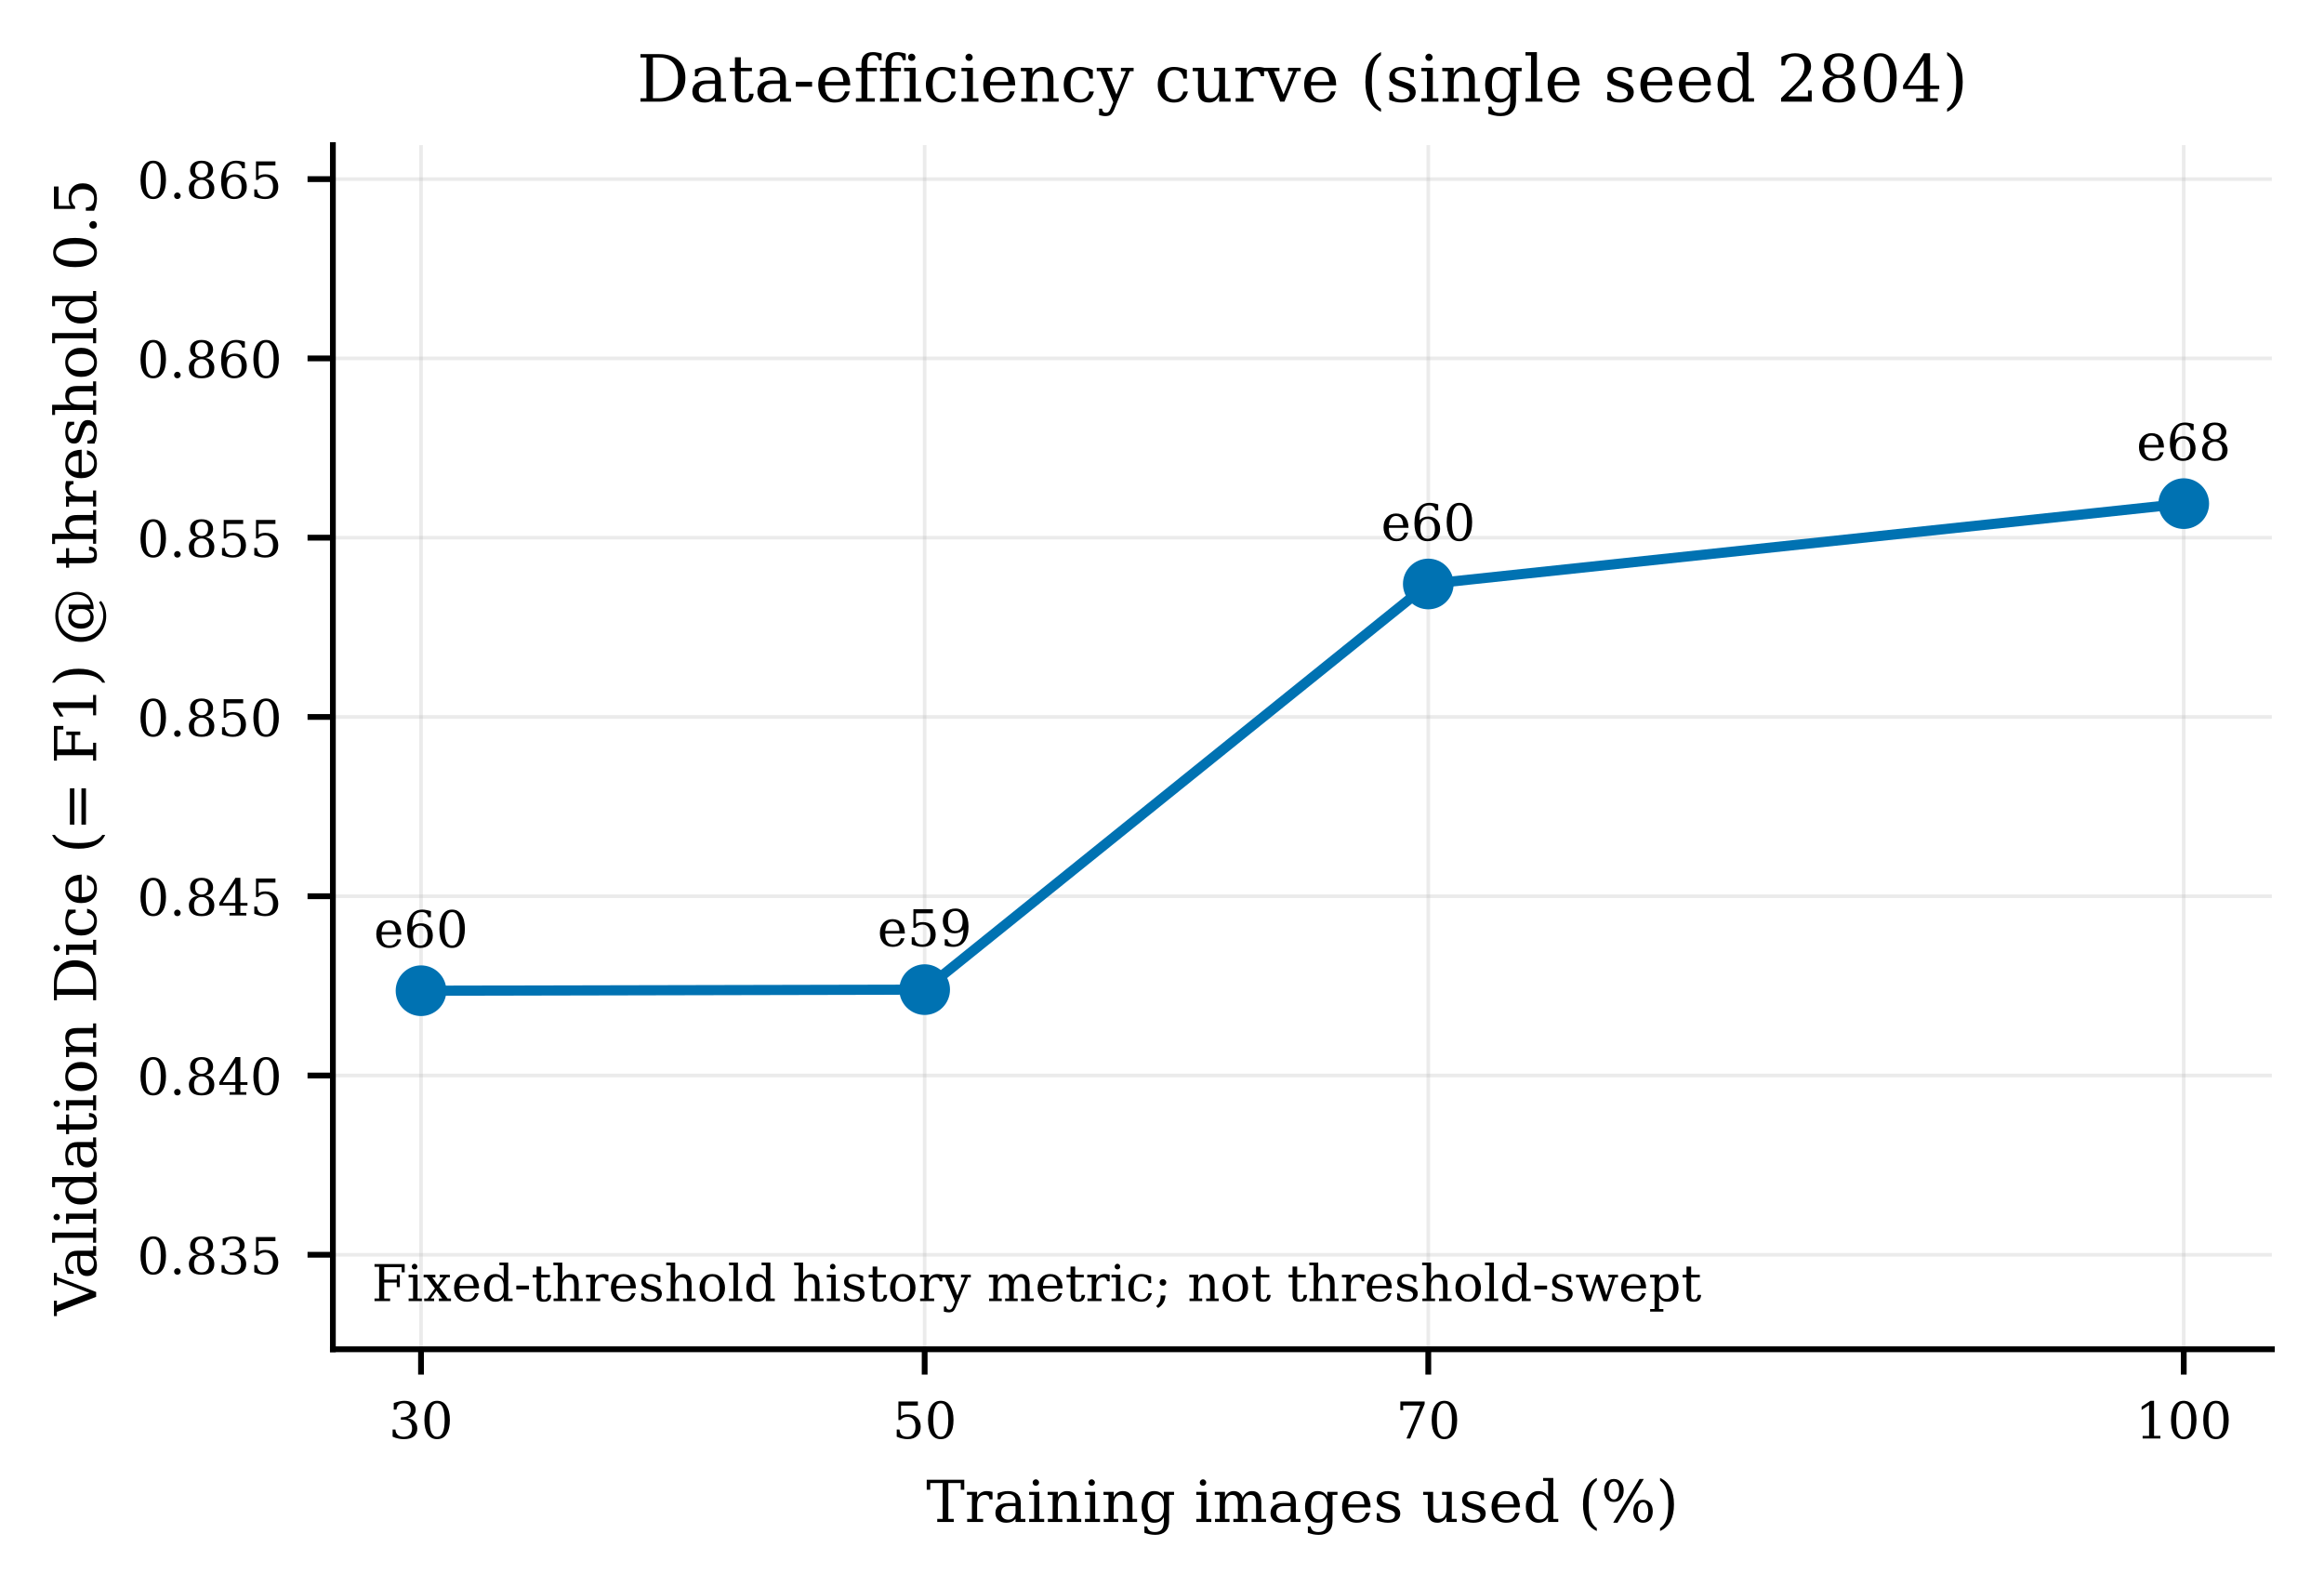
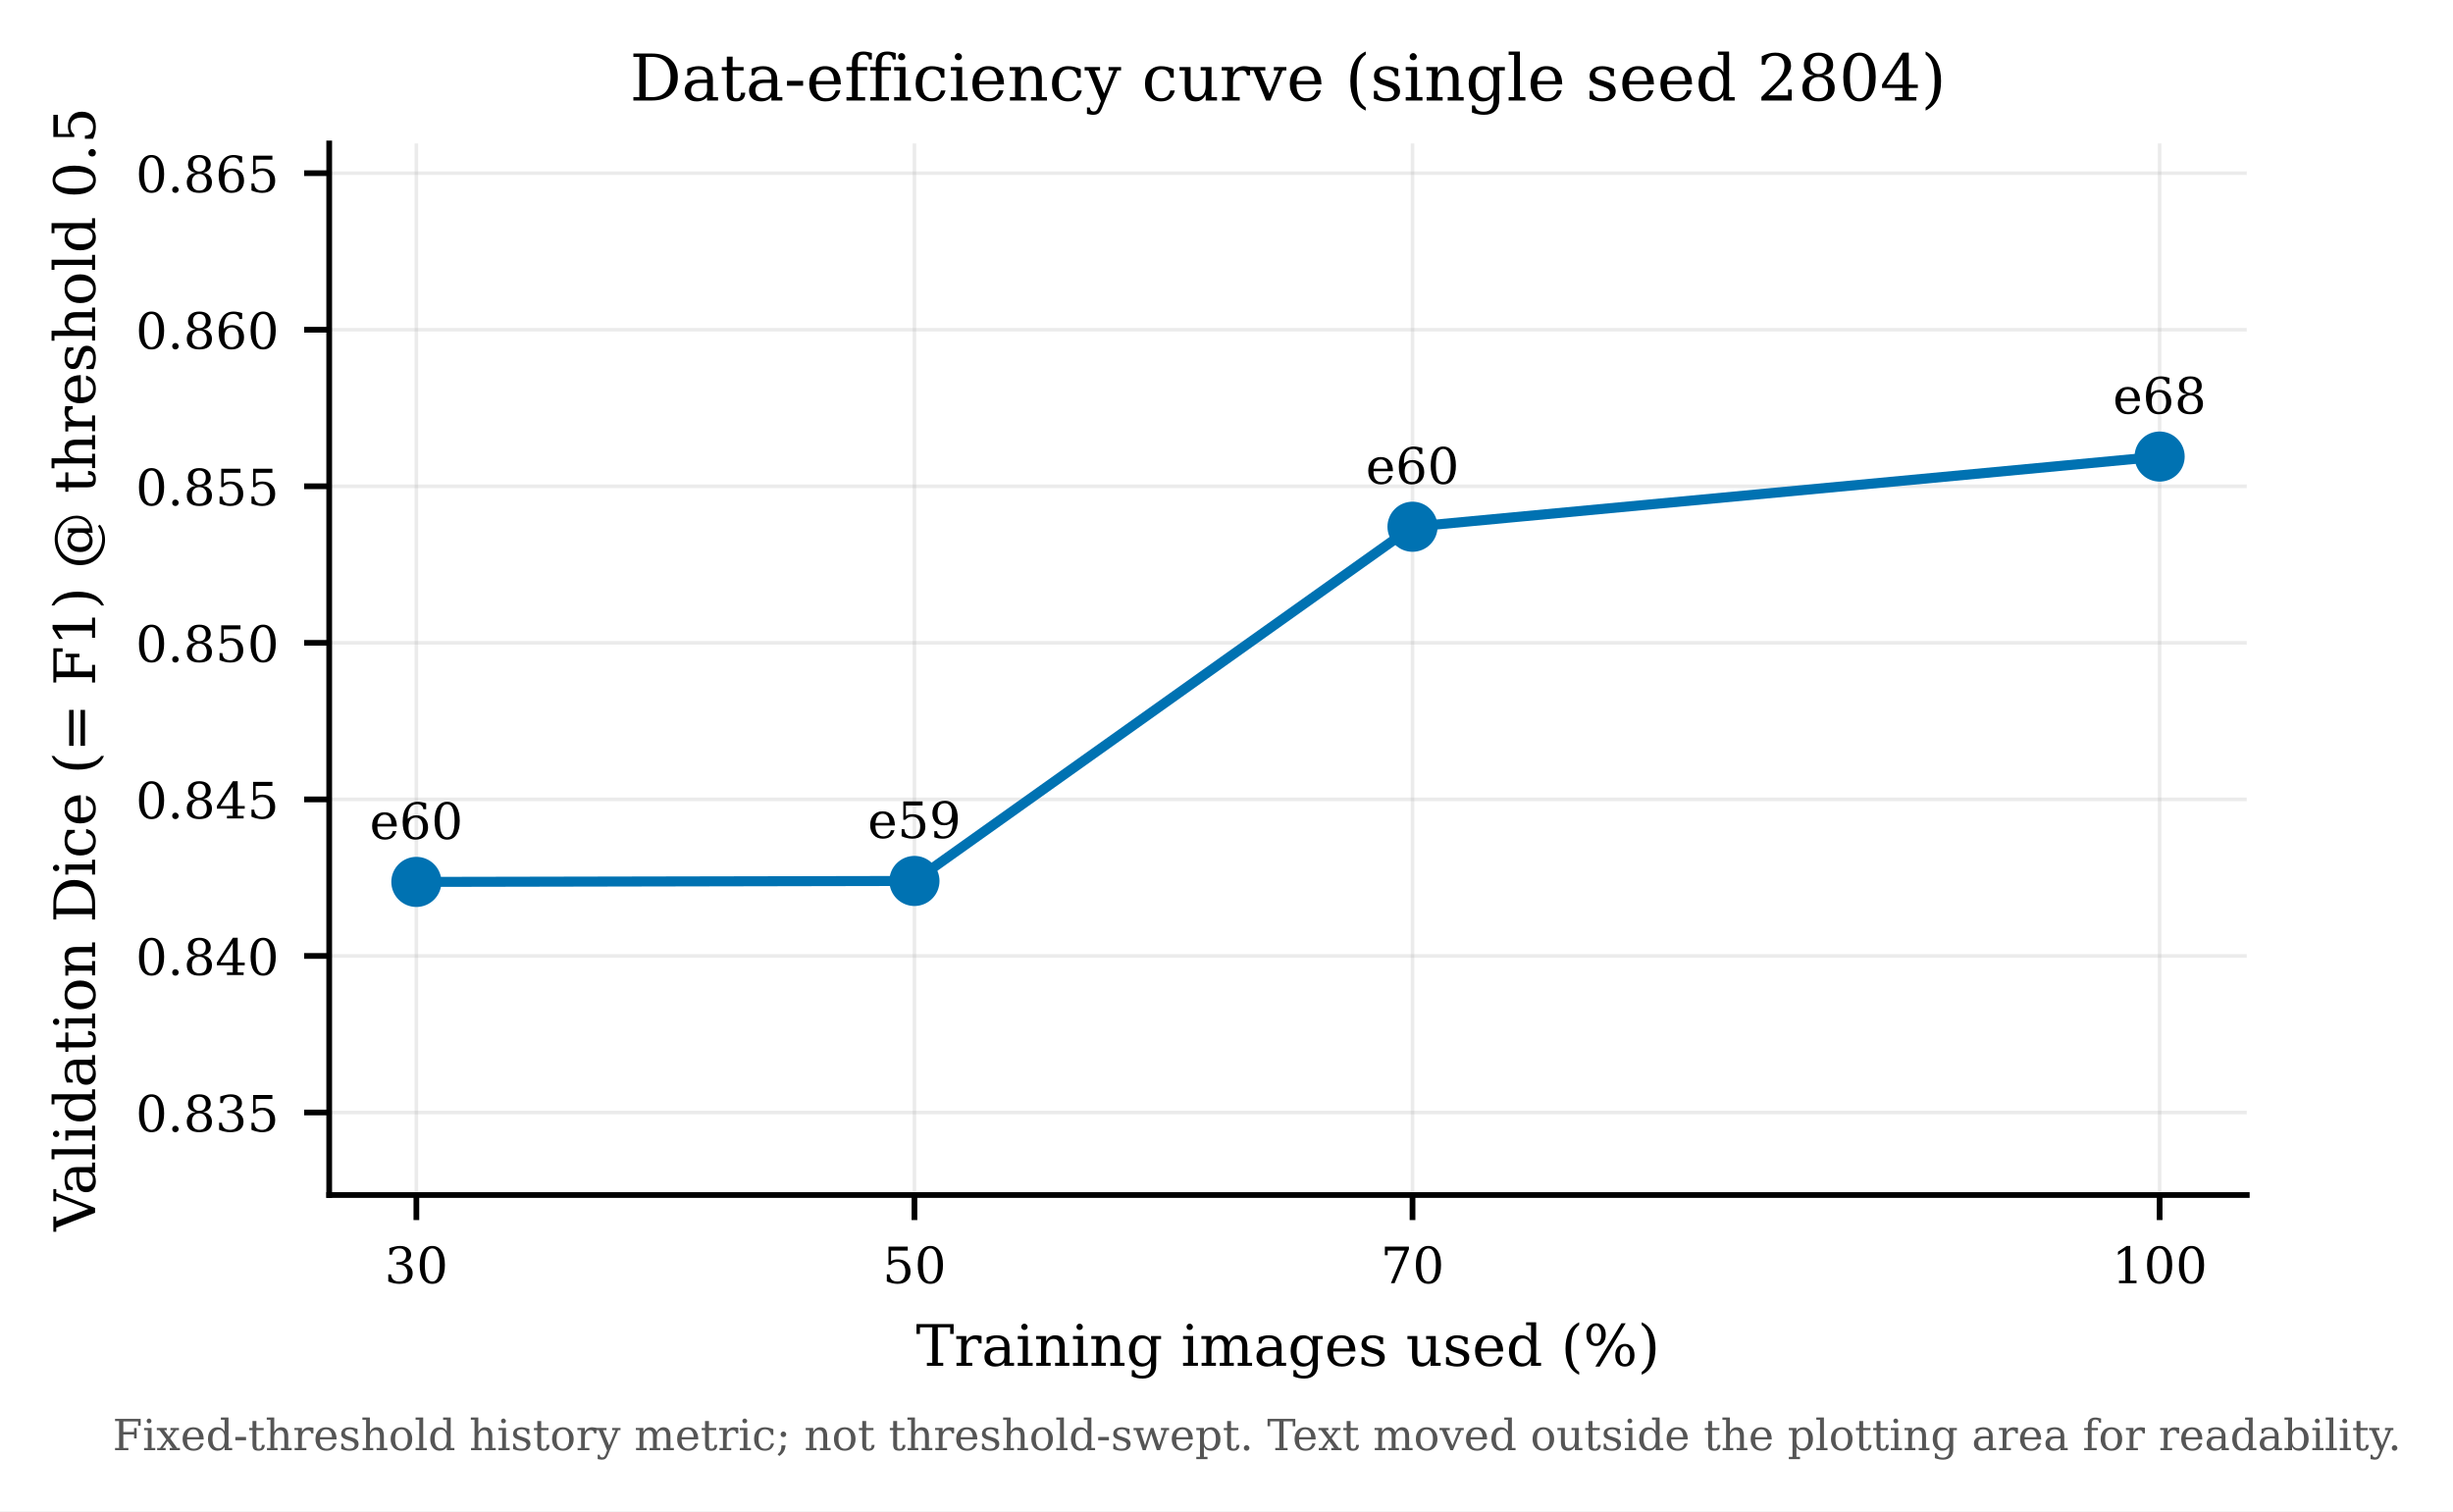
- <svg xmlns="http://www.w3.org/2000/svg" xmlns:xlink="http://www.w3.org/1999/xlink" width="321.022pt" height="219.19pt" viewBox="0 0 321.022 219.19" version="1.1">
+ <svg xmlns="http://www.w3.org/2000/svg" xmlns:xlink="http://www.w3.org/1999/xlink" width="342.625pt" height="211.092pt" viewBox="0 0 342.625 211.092" version="1.1">
  <defs>
    <style type="text/css">*{stroke-linejoin: round; stroke-linecap: butt}</style>
  </defs>
  <g id="figure_1">
    <g id="patch_1">
-       <path d="M 0 219.19 L 321.022 219.19 L 321.022 0 L 0 0 z " style="fill: #ffffff" />
+       <path d="M 0 211.092 L 342.625 211.092 L 342.625 0 L 0 0 z " style="fill: #ffffff" />
    </g>
    <g id="axes_1">
      <g id="patch_2">
-         <path d="M 45.982 186.359 L 313.822 186.359 L 313.822 20.039 L 45.982 20.039 z " style="fill: #ffffff" />
+         <path d="M 45.982 166.919 L 313.822 166.919 L 313.822 20.039 L 45.982 20.039 z " style="fill: #ffffff" />
      </g>
      <g id="matplotlib.axis_1">
        <g id="xtick_1">
          <g id="line2d_1">
-             <path d="M 58.157 186.359 L 58.157 20.039 " clip-path="url(#p5e8ecc831f)" style="fill: none; stroke: #b0b0b0; stroke-opacity: 0.25; stroke-width: 0.5; stroke-linecap: square" />
+             <path d="M 58.157 166.919 L 58.157 20.039 " clip-path="url(#pb26b010b28)" style="fill: none; stroke: #b0b0b0; stroke-opacity: 0.25; stroke-width: 0.5; stroke-linecap: square" />
          </g>
          <g id="line2d_2">
            <defs>
-               <path id="m901eeea3e6" d="M 0 0 L 0 3.5 " style="stroke: #000000; stroke-width: 0.8" />
+               <path id="m9cf7d49b88" d="M 0 0 L 0 3.5 " style="stroke: #000000; stroke-width: 0.8" />
            </defs>
            <g>
-               <use xlink:href="#m901eeea3e6" x="58.157" y="186.359" style="stroke: #000000; stroke-width: 0.8" />
+               <use xlink:href="#m9cf7d49b88" x="58.157" y="166.919" style="stroke: #000000; stroke-width: 0.8" />
            </g>
          </g>
          <g id="text_1">
-             <text style="font-size: 7px; font-family: 'DejaVu Serif', serif; text-anchor: middle" x="58.157" y="198.678" transform="rotate(-0 58.15673 198.6775)">30</text>
+             <text style="font-size: 7px; font-family: 'DejaVu Serif', serif; text-anchor: middle" x="58.157" y="179.238" transform="rotate(-0 58.15673 179.2375)">30</text>
          </g>
        </g>
        <g id="xtick_2">
          <g id="line2d_3">
-             <path d="M 127.726 186.359 L 127.726 20.039 " clip-path="url(#p5e8ecc831f)" style="fill: none; stroke: #b0b0b0; stroke-opacity: 0.25; stroke-width: 0.5; stroke-linecap: square" />
+             <path d="M 127.726 166.919 L 127.726 20.039 " clip-path="url(#pb26b010b28)" style="fill: none; stroke: #b0b0b0; stroke-opacity: 0.25; stroke-width: 0.5; stroke-linecap: square" />
          </g>
          <g id="line2d_4">
            <g>
-               <use xlink:href="#m901eeea3e6" x="127.726" y="186.359" style="stroke: #000000; stroke-width: 0.8" />
+               <use xlink:href="#m9cf7d49b88" x="127.726" y="166.919" style="stroke: #000000; stroke-width: 0.8" />
            </g>
          </g>
          <g id="text_2">
-             <text style="font-size: 7px; font-family: 'DejaVu Serif', serif; text-anchor: middle" x="127.726" y="198.678" transform="rotate(-0 127.7256 198.6775)">50</text>
+             <text style="font-size: 7px; font-family: 'DejaVu Serif', serif; text-anchor: middle" x="127.726" y="179.238" transform="rotate(-0 127.7256 179.2375)">50</text>
          </g>
        </g>
        <g id="xtick_3">
          <g id="line2d_5">
-             <path d="M 197.294 186.359 L 197.294 20.039 " clip-path="url(#p5e8ecc831f)" style="fill: none; stroke: #b0b0b0; stroke-opacity: 0.25; stroke-width: 0.5; stroke-linecap: square" />
+             <path d="M 197.294 166.919 L 197.294 20.039 " clip-path="url(#pb26b010b28)" style="fill: none; stroke: #b0b0b0; stroke-opacity: 0.25; stroke-width: 0.5; stroke-linecap: square" />
          </g>
          <g id="line2d_6">
            <g>
-               <use xlink:href="#m901eeea3e6" x="197.294" y="186.359" style="stroke: #000000; stroke-width: 0.8" />
+               <use xlink:href="#m9cf7d49b88" x="197.294" y="166.919" style="stroke: #000000; stroke-width: 0.8" />
            </g>
          </g>
          <g id="text_3">
-             <text style="font-size: 7px; font-family: 'DejaVu Serif', serif; text-anchor: middle" x="197.294" y="198.678" transform="rotate(-0 197.2944 198.6775)">70</text>
+             <text style="font-size: 7px; font-family: 'DejaVu Serif', serif; text-anchor: middle" x="197.294" y="179.238" transform="rotate(-0 197.2944 179.2375)">70</text>
          </g>
        </g>
        <g id="xtick_4">
          <g id="line2d_7">
-             <path d="M 301.648 186.359 L 301.648 20.039 " clip-path="url(#p5e8ecc831f)" style="fill: none; stroke: #b0b0b0; stroke-opacity: 0.25; stroke-width: 0.5; stroke-linecap: square" />
+             <path d="M 301.648 166.919 L 301.648 20.039 " clip-path="url(#pb26b010b28)" style="fill: none; stroke: #b0b0b0; stroke-opacity: 0.25; stroke-width: 0.5; stroke-linecap: square" />
          </g>
          <g id="line2d_8">
            <g>
-               <use xlink:href="#m901eeea3e6" x="301.648" y="186.359" style="stroke: #000000; stroke-width: 0.8" />
+               <use xlink:href="#m9cf7d49b88" x="301.648" y="166.919" style="stroke: #000000; stroke-width: 0.8" />
            </g>
          </g>
          <g id="text_4">
-             <text style="font-size: 7px; font-family: 'DejaVu Serif', serif; text-anchor: middle" x="301.648" y="198.678" transform="rotate(-0 301.6476 198.6775)">100</text>
+             <text style="font-size: 7px; font-family: 'DejaVu Serif', serif; text-anchor: middle" x="301.648" y="179.238" transform="rotate(-0 301.6476 179.2375)">100</text>
          </g>
        </g>
        <g id="text_5">
-           <text style="font-size: 8px; font-family: 'DejaVu Serif', serif; text-anchor: middle" x="179.902" y="210.212" transform="rotate(-0 179.9022 210.212)">Training images used (%)</text>
+           <text style="font-size: 8px; font-family: 'DejaVu Serif', serif; text-anchor: middle" x="179.902" y="190.772" transform="rotate(-0 179.9022 190.772)">Training images used (%)</text>
        </g>
      </g>
      <g id="matplotlib.axis_2">
        <g id="ytick_1">
          <g id="line2d_9">
-             <path d="M 45.982 173.307 L 313.822 173.307 " clip-path="url(#p5e8ecc831f)" style="fill: none; stroke: #b0b0b0; stroke-opacity: 0.25; stroke-width: 0.5; stroke-linecap: square" />
+             <path d="M 45.982 155.392 L 313.822 155.392 " clip-path="url(#pb26b010b28)" style="fill: none; stroke: #b0b0b0; stroke-opacity: 0.25; stroke-width: 0.5; stroke-linecap: square" />
          </g>
          <g id="line2d_10">
            <defs>
-               <path id="m49b5e7d2ac" d="M 0 0 L -3.5 0 " style="stroke: #000000; stroke-width: 0.8" />
+               <path id="mab93c6f714" d="M 0 0 L -3.5 0 " style="stroke: #000000; stroke-width: 0.8" />
            </defs>
            <g>
-               <use xlink:href="#m49b5e7d2ac" x="45.982" y="173.307" style="stroke: #000000; stroke-width: 0.8" />
+               <use xlink:href="#mab93c6f714" x="45.982" y="155.392" style="stroke: #000000; stroke-width: 0.8" />
            </g>
          </g>
          <g id="text_6">
-             <text style="font-size: 7px; font-family: 'DejaVu Serif', serif; text-anchor: end" x="38.982" y="175.966" transform="rotate(-0 38.98219 175.9664)">0.835</text>
+             <text style="font-size: 7px; font-family: 'DejaVu Serif', serif; text-anchor: end" x="38.982" y="158.052" transform="rotate(-0 38.98219 158.0519)">0.835</text>
          </g>
        </g>
        <g id="ytick_2">
          <g id="line2d_11">
-             <path d="M 45.982 148.546 L 313.822 148.546 " clip-path="url(#p5e8ecc831f)" style="fill: none; stroke: #b0b0b0; stroke-opacity: 0.25; stroke-width: 0.5; stroke-linecap: square" />
+             <path d="M 45.982 133.525 L 313.822 133.525 " clip-path="url(#pb26b010b28)" style="fill: none; stroke: #b0b0b0; stroke-opacity: 0.25; stroke-width: 0.5; stroke-linecap: square" />
          </g>
          <g id="line2d_12">
            <g>
-               <use xlink:href="#m49b5e7d2ac" x="45.982" y="148.546" style="stroke: #000000; stroke-width: 0.8" />
+               <use xlink:href="#mab93c6f714" x="45.982" y="133.525" style="stroke: #000000; stroke-width: 0.8" />
            </g>
          </g>
          <g id="text_7">
-             <text style="font-size: 7px; font-family: 'DejaVu Serif', serif; text-anchor: end" x="38.982" y="151.205" transform="rotate(-0 38.98219 151.2052)">0.840</text>
+             <text style="font-size: 7px; font-family: 'DejaVu Serif', serif; text-anchor: end" x="38.982" y="136.185" transform="rotate(-0 38.98219 136.1849)">0.840</text>
          </g>
        </g>
        <g id="ytick_3">
          <g id="line2d_13">
-             <path d="M 45.982 123.785 L 313.822 123.785 " clip-path="url(#p5e8ecc831f)" style="fill: none; stroke: #b0b0b0; stroke-opacity: 0.25; stroke-width: 0.5; stroke-linecap: square" />
+             <path d="M 45.982 111.658 L 313.822 111.658 " clip-path="url(#pb26b010b28)" style="fill: none; stroke: #b0b0b0; stroke-opacity: 0.25; stroke-width: 0.5; stroke-linecap: square" />
          </g>
          <g id="line2d_14">
            <g>
-               <use xlink:href="#m49b5e7d2ac" x="45.982" y="123.785" style="stroke: #000000; stroke-width: 0.8" />
+               <use xlink:href="#mab93c6f714" x="45.982" y="111.658" style="stroke: #000000; stroke-width: 0.8" />
            </g>
          </g>
          <g id="text_8">
-             <text style="font-size: 7px; font-family: 'DejaVu Serif', serif; text-anchor: end" x="38.982" y="126.444" transform="rotate(-0 38.98219 126.444)">0.845</text>
+             <text style="font-size: 7px; font-family: 'DejaVu Serif', serif; text-anchor: end" x="38.982" y="114.318" transform="rotate(-0 38.98219 114.3179)">0.845</text>
          </g>
        </g>
        <g id="ytick_4">
          <g id="line2d_15">
-             <path d="M 45.982 99.023 L 313.822 99.023 " clip-path="url(#p5e8ecc831f)" style="fill: none; stroke: #b0b0b0; stroke-opacity: 0.25; stroke-width: 0.5; stroke-linecap: square" />
+             <path d="M 45.982 89.791 L 313.822 89.791 " clip-path="url(#pb26b010b28)" style="fill: none; stroke: #b0b0b0; stroke-opacity: 0.25; stroke-width: 0.5; stroke-linecap: square" />
          </g>
          <g id="line2d_16">
            <g>
-               <use xlink:href="#m49b5e7d2ac" x="45.982" y="99.023" style="stroke: #000000; stroke-width: 0.8" />
+               <use xlink:href="#mab93c6f714" x="45.982" y="89.791" style="stroke: #000000; stroke-width: 0.8" />
            </g>
          </g>
          <g id="text_9">
-             <text style="font-size: 7px; font-family: 'DejaVu Serif', serif; text-anchor: end" x="38.982" y="101.683" transform="rotate(-0 38.98219 101.6828)">0.850</text>
+             <text style="font-size: 7px; font-family: 'DejaVu Serif', serif; text-anchor: end" x="38.982" y="92.451" transform="rotate(-0 38.98219 92.45084)">0.850</text>
          </g>
        </g>
        <g id="ytick_5">
          <g id="line2d_17">
-             <path d="M 45.982 74.262 L 313.822 74.262 " clip-path="url(#p5e8ecc831f)" style="fill: none; stroke: #b0b0b0; stroke-opacity: 0.25; stroke-width: 0.5; stroke-linecap: square" />
+             <path d="M 45.982 67.924 L 313.822 67.924 " clip-path="url(#pb26b010b28)" style="fill: none; stroke: #b0b0b0; stroke-opacity: 0.25; stroke-width: 0.5; stroke-linecap: square" />
          </g>
          <g id="line2d_18">
            <g>
-               <use xlink:href="#m49b5e7d2ac" x="45.982" y="74.262" style="stroke: #000000; stroke-width: 0.8" />
+               <use xlink:href="#mab93c6f714" x="45.982" y="67.924" style="stroke: #000000; stroke-width: 0.8" />
            </g>
          </g>
          <g id="text_10">
-             <text style="font-size: 7px; font-family: 'DejaVu Serif', serif; text-anchor: end" x="38.982" y="76.922" transform="rotate(-0 38.98219 76.92164)">0.855</text>
+             <text style="font-size: 7px; font-family: 'DejaVu Serif', serif; text-anchor: end" x="38.982" y="70.584" transform="rotate(-0 38.98219 70.58382)">0.855</text>
          </g>
        </g>
        <g id="ytick_6">
          <g id="line2d_19">
-             <path d="M 45.982 49.501 L 313.822 49.501 " clip-path="url(#p5e8ecc831f)" style="fill: none; stroke: #b0b0b0; stroke-opacity: 0.25; stroke-width: 0.5; stroke-linecap: square" />
+             <path d="M 45.982 46.057 L 313.822 46.057 " clip-path="url(#pb26b010b28)" style="fill: none; stroke: #b0b0b0; stroke-opacity: 0.25; stroke-width: 0.5; stroke-linecap: square" />
          </g>
          <g id="line2d_20">
            <g>
-               <use xlink:href="#m49b5e7d2ac" x="45.982" y="49.501" style="stroke: #000000; stroke-width: 0.8" />
+               <use xlink:href="#mab93c6f714" x="45.982" y="46.057" style="stroke: #000000; stroke-width: 0.8" />
            </g>
          </g>
          <g id="text_11">
-             <text style="font-size: 7px; font-family: 'DejaVu Serif', serif; text-anchor: end" x="38.982" y="52.16" transform="rotate(-0 38.98219 52.16045)">0.860</text>
+             <text style="font-size: 7px; font-family: 'DejaVu Serif', serif; text-anchor: end" x="38.982" y="48.717" transform="rotate(-0 38.98219 48.7168)">0.860</text>
          </g>
        </g>
        <g id="ytick_7">
          <g id="line2d_21">
-             <path d="M 45.982 24.74 L 313.822 24.74 " clip-path="url(#p5e8ecc831f)" style="fill: none; stroke: #b0b0b0; stroke-opacity: 0.25; stroke-width: 0.5; stroke-linecap: square" />
+             <path d="M 45.982 24.19 L 313.822 24.19 " clip-path="url(#pb26b010b28)" style="fill: none; stroke: #b0b0b0; stroke-opacity: 0.25; stroke-width: 0.5; stroke-linecap: square" />
          </g>
          <g id="line2d_22">
            <g>
-               <use xlink:href="#m49b5e7d2ac" x="45.982" y="24.74" style="stroke: #000000; stroke-width: 0.8" />
+               <use xlink:href="#mab93c6f714" x="45.982" y="24.19" style="stroke: #000000; stroke-width: 0.8" />
            </g>
          </g>
          <g id="text_12">
-             <text style="font-size: 7px; font-family: 'DejaVu Serif', serif; text-anchor: end" x="38.982" y="27.399" transform="rotate(-0 38.98219 27.39927)">0.865</text>
+             <text style="font-size: 7px; font-family: 'DejaVu Serif', serif; text-anchor: end" x="38.982" y="26.85" transform="rotate(-0 38.98219 26.84978)">0.865</text>
          </g>
        </g>
        <g id="text_13">
-           <text style="font-size: 8px; font-family: 'DejaVu Serif', serif; text-anchor: middle" x="13.279" y="103.199" transform="rotate(-90 13.27875 103.1986)">Validation Dice (= F1) @ threshold 0.5</text>
+           <text style="font-size: 8px; font-family: 'DejaVu Serif', serif; text-anchor: middle" x="13.279" y="93.479" transform="rotate(-90 13.27875 93.47859)">Validation Dice (= F1) @ threshold 0.5</text>
        </g>
      </g>
      <g id="line2d_23">
-         <path d="M 58.157 136.836 L 127.726 136.685 L 197.294 80.659 L 301.648 69.561 " clip-path="url(#p5e8ecc831f)" style="fill: none; stroke: #0072b2; stroke-width: 1.4; stroke-linecap: square" />
+         <path d="M 58.157 123.185 L 127.726 123.051 L 197.294 73.574 L 301.648 63.773 " clip-path="url(#pb26b010b28)" style="fill: none; stroke: #0072b2; stroke-width: 1.4; stroke-linecap: square" />
        <defs>
-           <path id="mde9af3e402" d="M 0 3 C 0.796 3 1.559 2.684 2.121 2.121 C 2.684 1.559 3 0.796 3 0 C 3 -0.796 2.684 -1.559 2.121 -2.121 C 1.559 -2.684 0.796 -3 0 -3 C -0.796 -3 -1.559 -2.684 -2.121 -2.121 C -2.684 -1.559 -3 -0.796 -3 0 C -3 0.796 -2.684 1.559 -2.121 2.121 C -1.559 2.684 -0.796 3 0 3 z " style="stroke: #0072b2" />
+           <path id="mc3f70ae600" d="M 0 3 C 0.796 3 1.559 2.684 2.121 2.121 C 2.684 1.559 3 0.796 3 0 C 3 -0.796 2.684 -1.559 2.121 -2.121 C 1.559 -2.684 0.796 -3 0 -3 C -0.796 -3 -1.559 -2.684 -2.121 -2.121 C -2.684 -1.559 -3 -0.796 -3 0 C -3 0.796 -2.684 1.559 -2.121 2.121 C -1.559 2.684 -0.796 3 0 3 z " style="stroke: #0072b2" />
        </defs>
-         <g clip-path="url(#p5e8ecc831f)">
-           <use xlink:href="#mde9af3e402" x="58.157" y="136.836" style="fill: #0072b2; stroke: #0072b2" />
-           <use xlink:href="#mde9af3e402" x="127.726" y="136.685" style="fill: #0072b2; stroke: #0072b2" />
-           <use xlink:href="#mde9af3e402" x="197.294" y="80.659" style="fill: #0072b2; stroke: #0072b2" />
-           <use xlink:href="#mde9af3e402" x="301.648" y="69.561" style="fill: #0072b2; stroke: #0072b2" />
+         <g clip-path="url(#pb26b010b28)">
+           <use xlink:href="#mc3f70ae600" x="58.157" y="123.185" style="fill: #0072b2; stroke: #0072b2" />
+           <use xlink:href="#mc3f70ae600" x="127.726" y="123.051" style="fill: #0072b2; stroke: #0072b2" />
+           <use xlink:href="#mc3f70ae600" x="197.294" y="73.574" style="fill: #0072b2; stroke: #0072b2" />
+           <use xlink:href="#mc3f70ae600" x="301.648" y="63.773" style="fill: #0072b2; stroke: #0072b2" />
        </g>
      </g>
      <g id="patch_3">
-         <path d="M 45.982 186.359 L 45.982 20.039 " style="fill: none; stroke: #000000; stroke-width: 0.8; stroke-linejoin: miter; stroke-linecap: square" />
+         <path d="M 45.982 166.919 L 45.982 20.039 " style="fill: none; stroke: #000000; stroke-width: 0.8; stroke-linejoin: miter; stroke-linecap: square" />
      </g>
      <g id="patch_4">
-         <path d="M 45.982 186.359 L 313.822 186.359 " style="fill: none; stroke: #000000; stroke-width: 0.8; stroke-linejoin: miter; stroke-linecap: square" />
+         <path d="M 45.982 166.919 L 313.822 166.919 " style="fill: none; stroke: #000000; stroke-width: 0.8; stroke-linejoin: miter; stroke-linecap: square" />
      </g>
      <g id="text_14">
-         <text style="font-size: 7px; font-family: 'DejaVu Serif', serif; text-anchor: middle" x="58.157" y="130.836" transform="rotate(-0 58.15673 130.8362)">e60</text>
+         <text style="font-size: 7px; font-family: 'DejaVu Serif', serif; text-anchor: middle" x="58.157" y="117.185" transform="rotate(-0 58.15673 117.1846)">e60</text>
      </g>
      <g id="text_15">
-         <text style="font-size: 7px; font-family: 'DejaVu Serif', serif; text-anchor: middle" x="127.726" y="130.685" transform="rotate(-0 127.7256 130.6855)">e59</text>
+         <text style="font-size: 7px; font-family: 'DejaVu Serif', serif; text-anchor: middle" x="127.726" y="117.051" transform="rotate(-0 127.7256 117.0514)">e59</text>
      </g>
      <g id="text_16">
-         <text style="font-size: 7px; font-family: 'DejaVu Serif', serif; text-anchor: middle" x="197.294" y="74.659" transform="rotate(-0 197.2944 74.65916)">e60</text>
+         <text style="font-size: 7px; font-family: 'DejaVu Serif', serif; text-anchor: middle" x="197.294" y="67.574" transform="rotate(-0 197.2944 67.57364)">e60</text>
      </g>
      <g id="text_17">
-         <text style="font-size: 7px; font-family: 'DejaVu Serif', serif; text-anchor: middle" x="301.648" y="63.561" transform="rotate(-0 301.6476 63.56097)">e68</text>
+         <text style="font-size: 7px; font-family: 'DejaVu Serif', serif; text-anchor: middle" x="301.648" y="57.773" transform="rotate(-0 301.6476 57.77264)">e68</text>
      </g>
      <g id="text_18">
-         <text style="font-size: 7px; font-family: 'DejaVu Serif', serif; text-anchor: start" x="51.339" y="179.706" transform="rotate(-0 51.33899 179.7058)">Fixed-threshold history metric; not threshold-swept</text>
-       </g>
-       <g id="text_19">
        <text style="font-size: 9px; font-family: 'DejaVu Serif', serif; text-anchor: middle" x="179.902" y="14.039" transform="rotate(-0 179.9022 14.03859)">Data-efficiency curve (single seed 2804)</text>
      </g>
+     </g>
+     <g id="text_19">
+       <text style="font-size: 6px; font-family: 'DejaVu Serif', serif; text-anchor: middle; fill: #555555" x="175.582" y="202.559" transform="rotate(-0 175.5822 202.5586)">Fixed-threshold history metric; not threshold-swept. Text moved outside the plotting area for readability.</text>
    </g>
  </g>
  <defs>
-     <clipPath id="p5e8ecc831f">
-       <rect x="45.982" y="20.039" width="267.84" height="166.32" />
+     <clipPath id="pb26b010b28">
+       <rect x="45.982" y="20.039" width="267.84" height="146.88" />
    </clipPath>
  </defs>
</svg>
